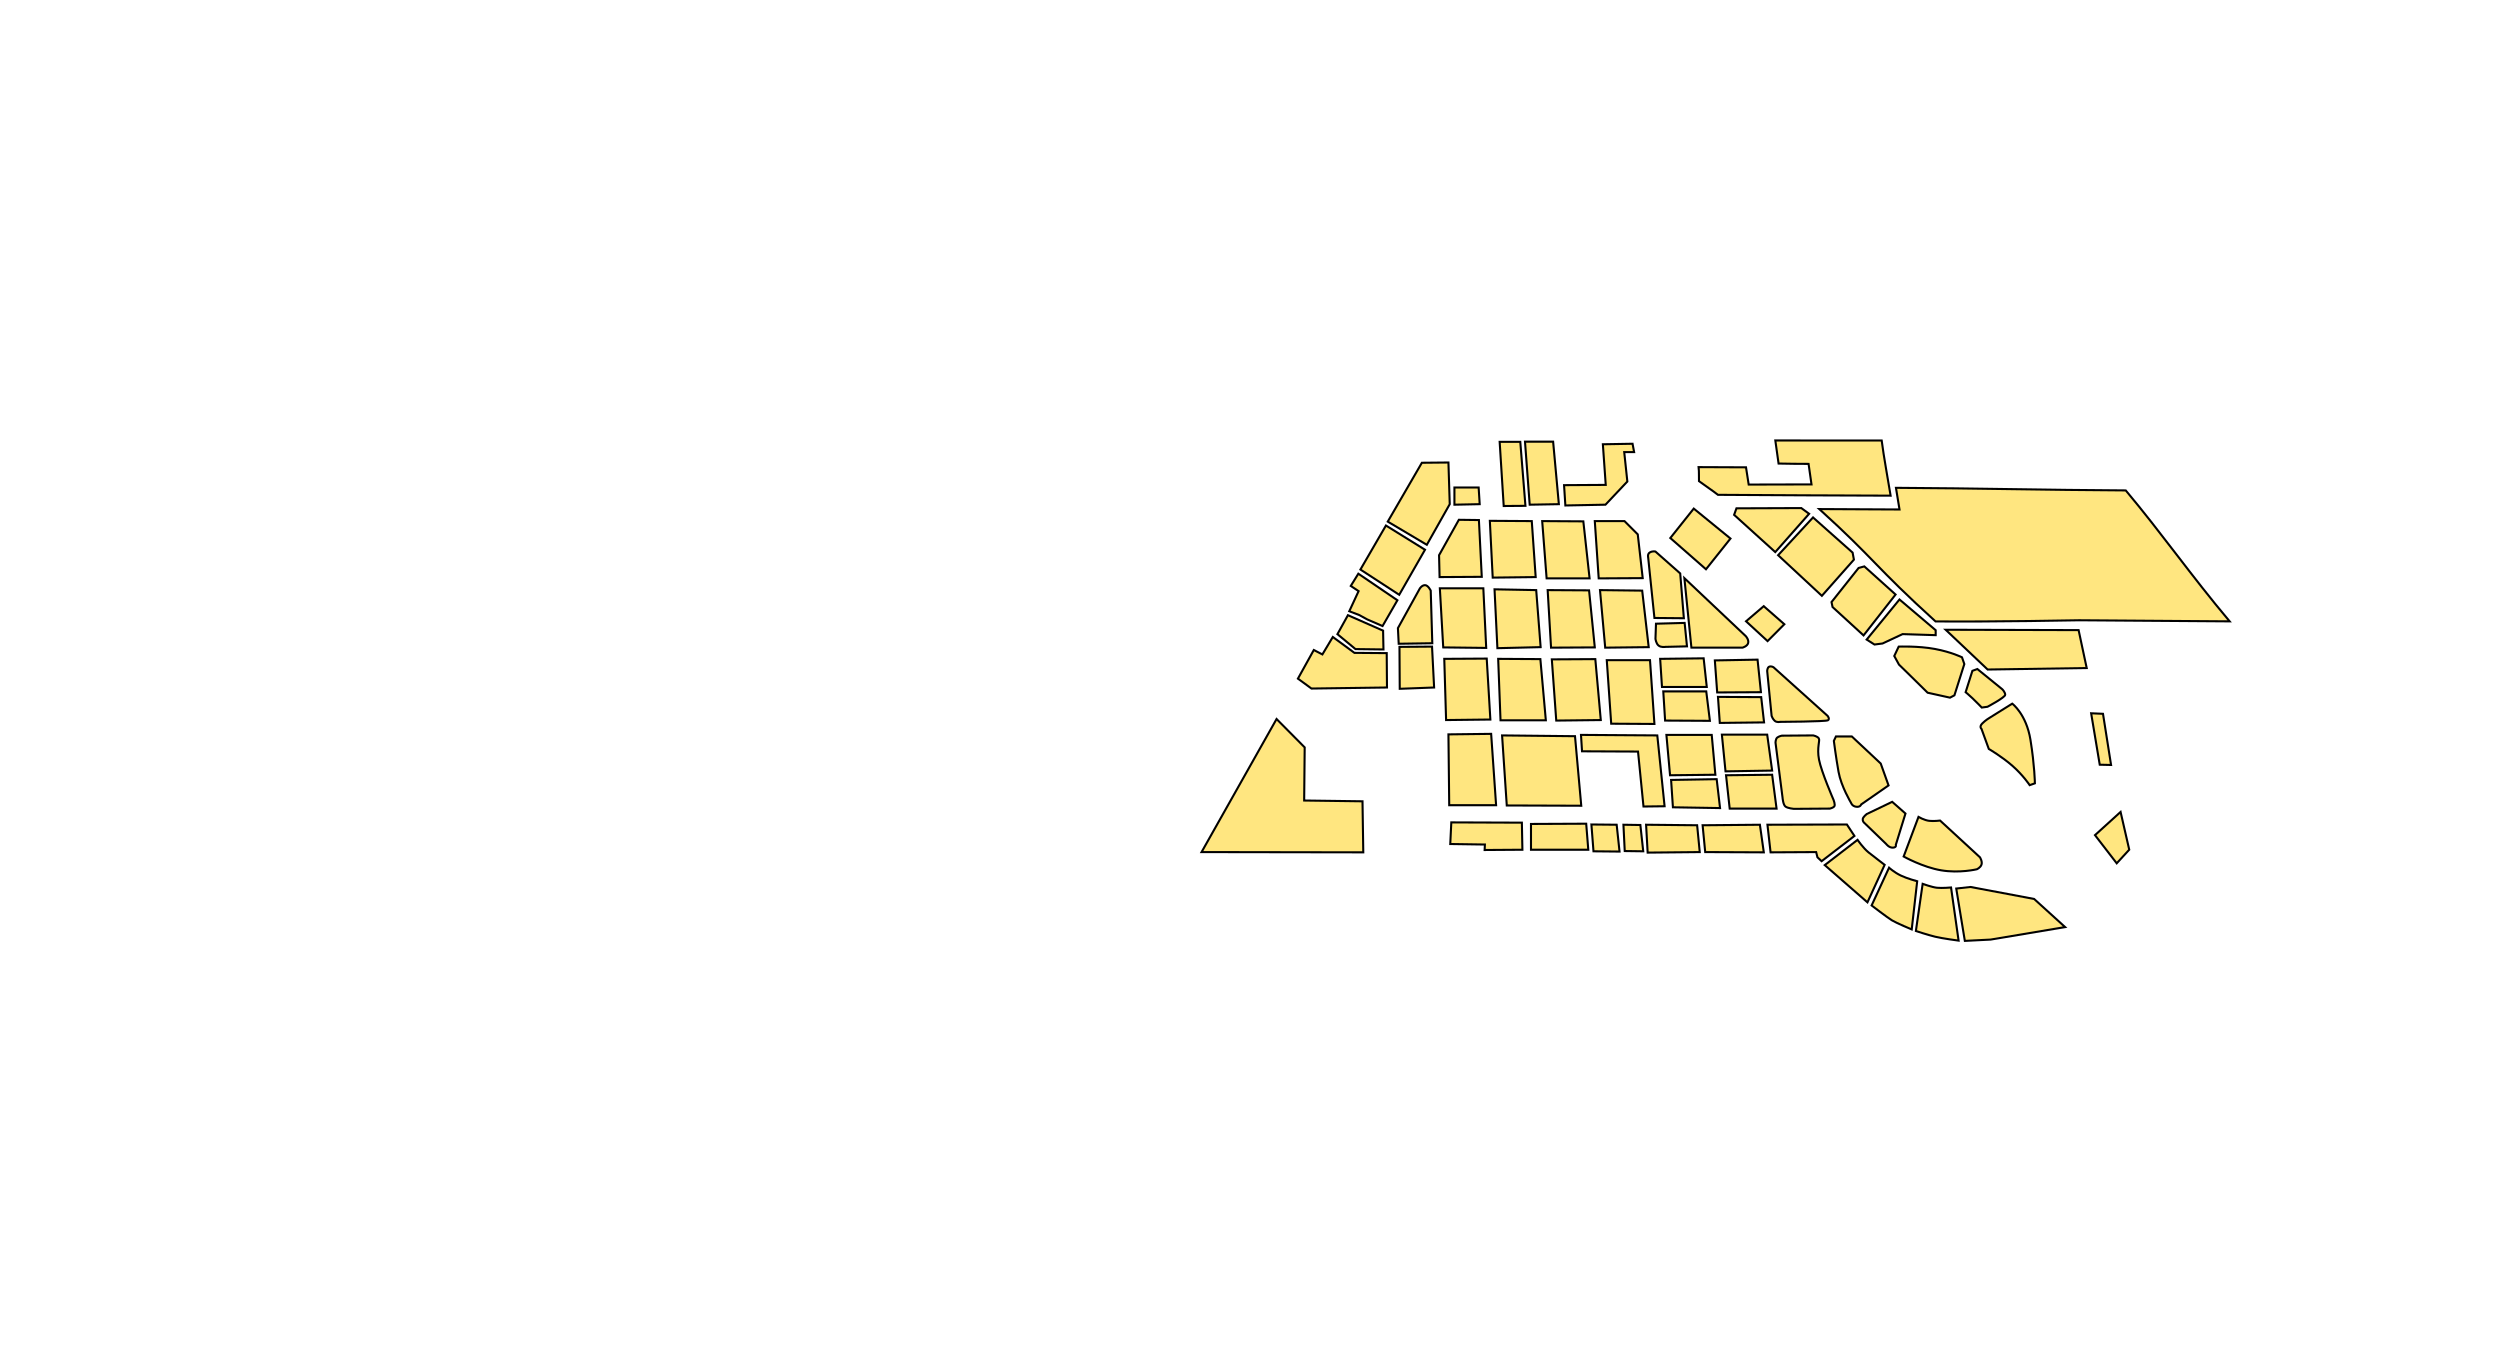
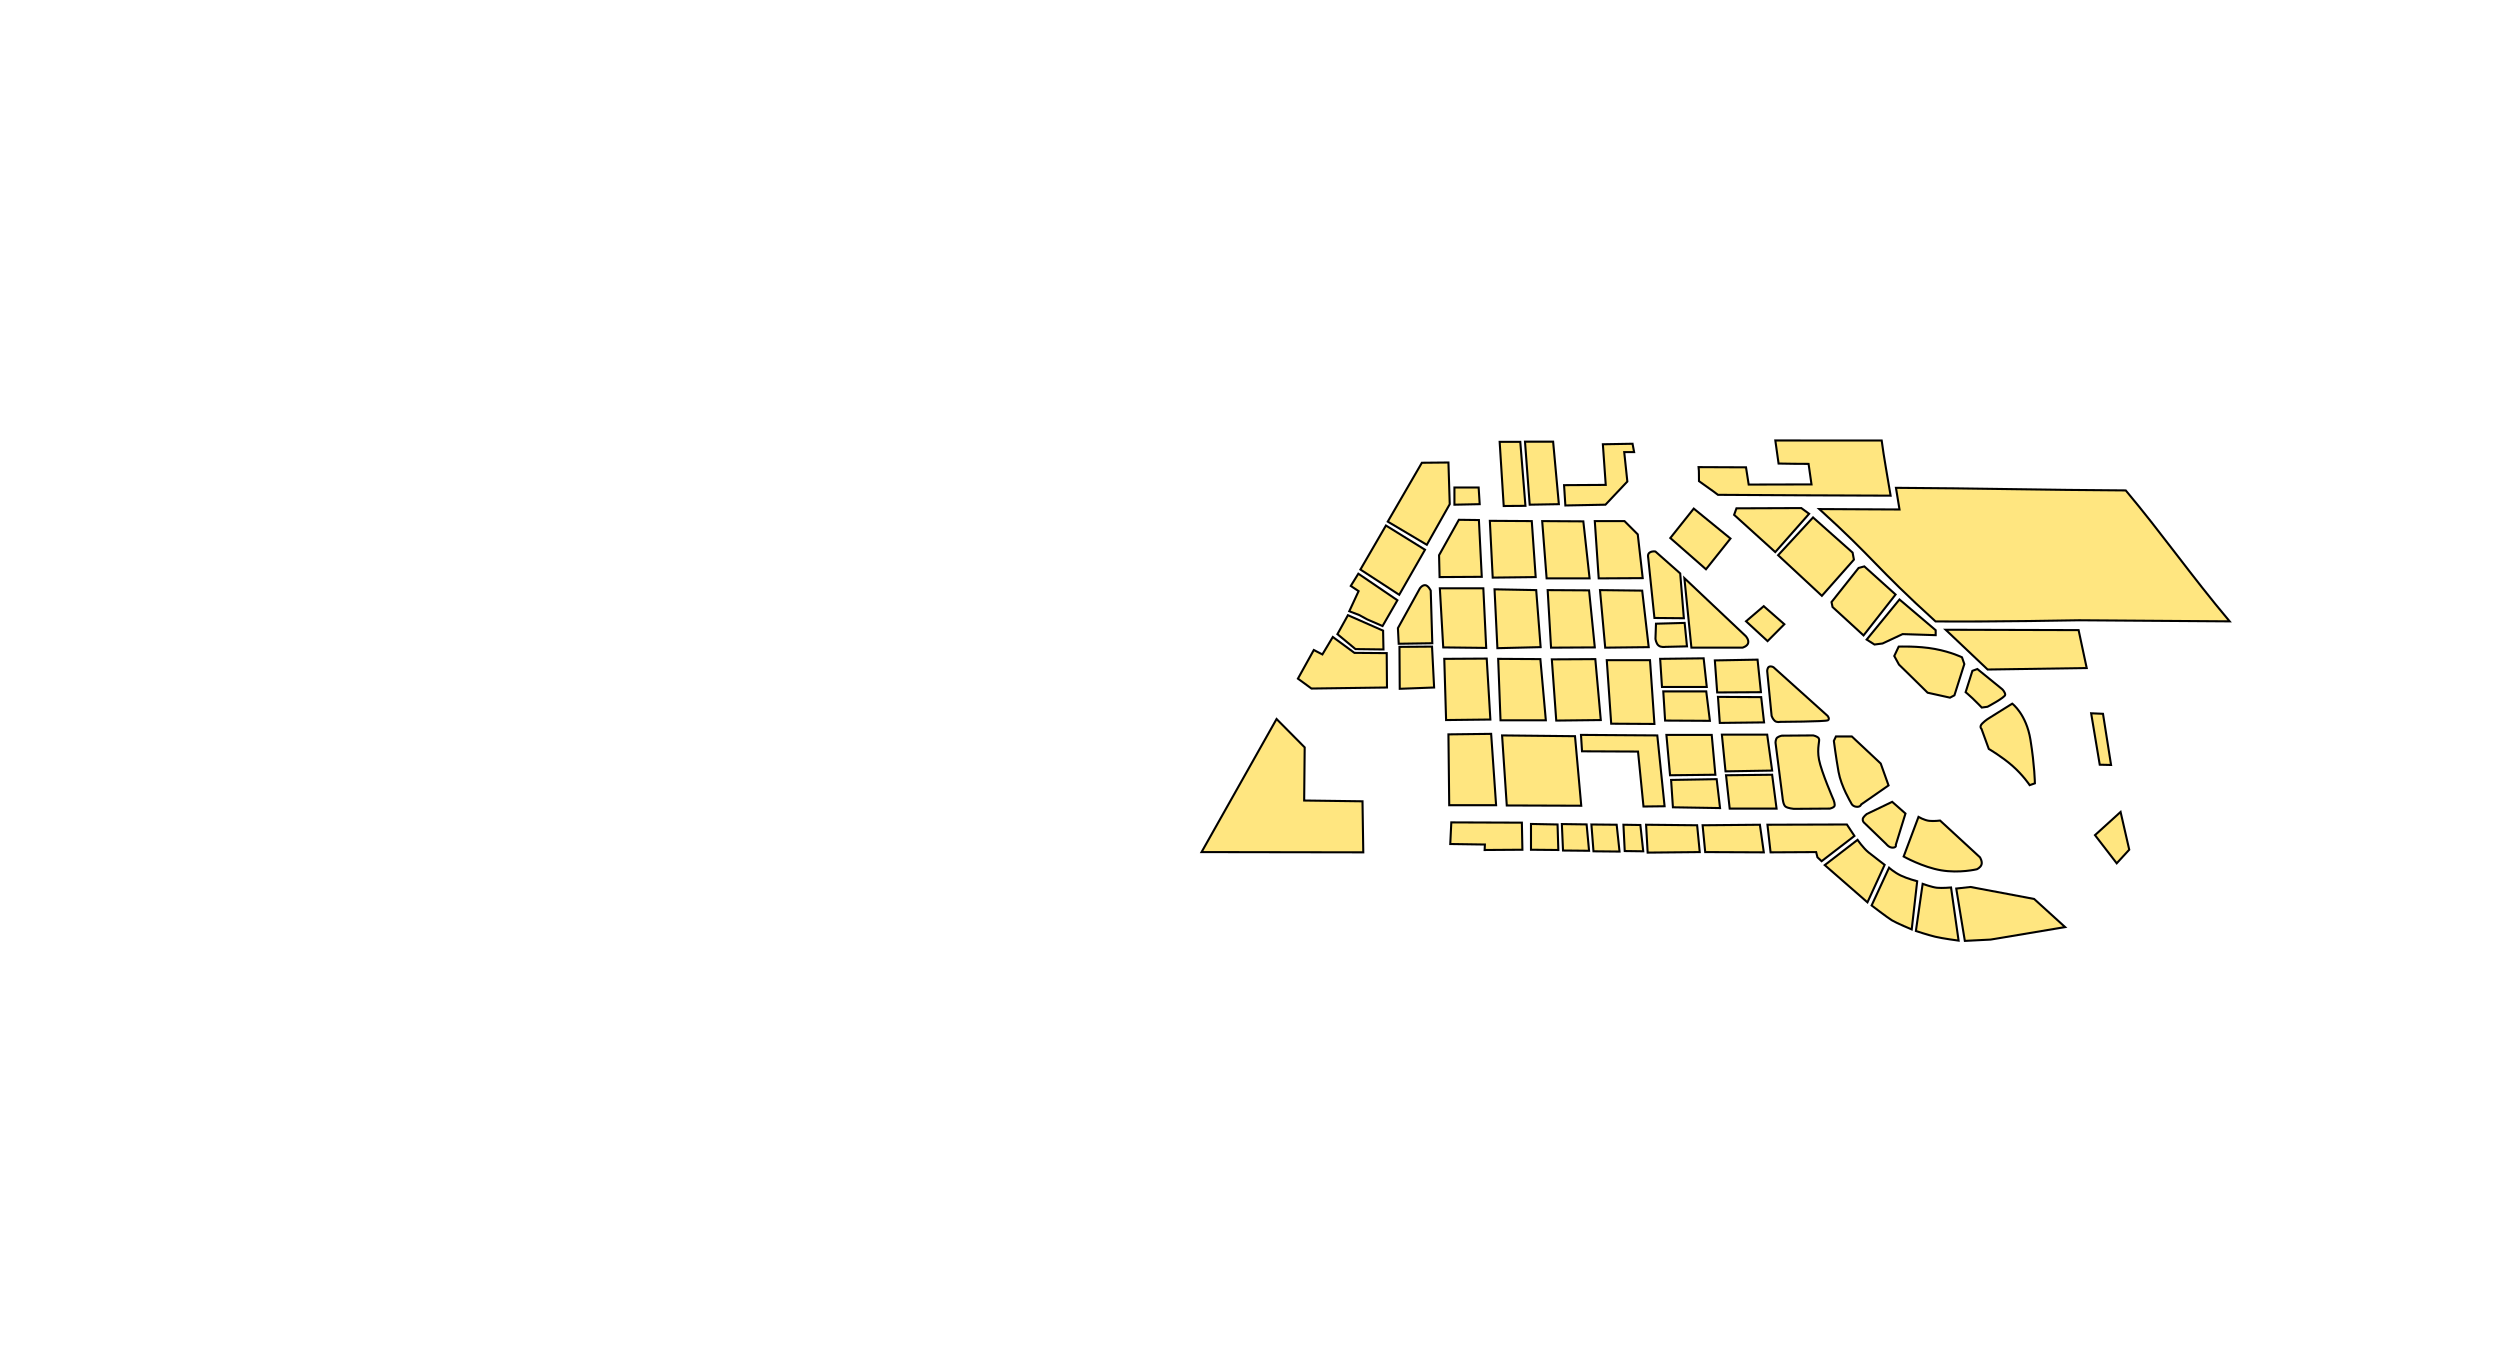
<svg xmlns="http://www.w3.org/2000/svg" version="1.1" x="0px" y="0px" viewBox="0 0 1200 650" style="enable-background:new 0 0 1200 650;" xml:space="preserve" id="svg4386" width="100%" height="100%">
  <defs id="defs3255" />
  <path class="st0" d="m 873.262,244.353 c 12.8,0.1 25.7,0.1 38.5,0.2 -0.6,-3.5 -1.1,-7 -1.7,-10.4 37.7,0.2 72.5,1.05 110.3,1.25 17.6,21 30.964,40.352 49.864,62.852 -31.8,-0.2 -72.207,-0.53 -72.207,-0.53 0,0 -41.341,0.811 -68.965,0.555 -29.1,-26.4 -28.892,-29.526 -55.792,-53.926 z" id="path4396" style="fill:#ffe680;stroke:#000000" data-podium="56" />
  <path class="st1" d="m 815.325,224.219 c 7.7,0 15.058,0.1 22.758,0.1 l 1.288,8.274 c 9.4,0 20.745,-0.077 30.145,-0.077 -0.5,-3.2 -0.9,-6.65 -1.4,-9.85 -4.1,0 -10.2,-0.062 -14.4,-0.163 -0.5,-3.8 -1.062,-7.375 -1.562,-11.075 17.4,0.1 33.65,-0.087 51.05,0.013 1.077,8.226 2.816,17.475 4.287,26.475 -27,-0.1 -55.866,-0.2 -82.866,-0.4 -2.8,-2.2 -6.319,-4.477 -9.119,-6.577 -0.1,-2.8 0.119,-3.921 -0.181,-6.721 z" id="path4398" style="fill:#ffe680;stroke:#000000" data-podium="55" />
  <path style="fill:#ffe680;fill-opacity:1;stroke:#000000" d="m 1005.594,400.866 12.286,-11.137 4.154,18.12 -6.01,6.541 z" id="path3268" data-podium="62" />
  <path style="fill:#ffe680;stroke:#000000" d="m 1003.75,342.375 5.688,0.25 3.875,24.562 -5.438,-0.125 z" id="path3388" data-podium="65" />
  <path style="fill:#ffe680;stroke:#000000;stroke-width:1px;stroke-linecap:butt;stroke-linejoin:miter;stroke-opacity:1" d="m 682.5,222.125 12.75,-0.125 0.625,20 -11,19.5 -18.75,-11.125 z" id="path4560" data-podium="48" />
  <path style="fill:#ffe680;stroke:#000000;stroke-width:1px;stroke-linecap:butt;stroke-linejoin:miter;stroke-opacity:1" d="m 732,212 h 13.5 l 2.75,30 -14,0.25 z" id="path4562" data-podium="49" />
  <path style="fill:#ffe680;stroke:#000000;stroke-width:1px;stroke-linecap:butt;stroke-linejoin:miter;stroke-opacity:1" d="m 769.375,213.25 14.25,-0.25 0.75,4 h -4.75 l 1.5,14.125 -10.5,11.125 -19.25,0.375 -0.625,-9.75 20,-0.125 z" id="path4564" data-podium="50" />
  <path style="fill:#ffe680;stroke:#000000;stroke-width:1px;stroke-linecap:butt;stroke-linejoin:miter;stroke-opacity:1" d="m 665.25,252.25 18.75,11.625 -12.375,21.625 -18.625,-12.125 z" id="path4566" data-podium="47" />
  <path style="fill:#ffe680;stroke:#000000;stroke-width:1px;stroke-linecap:butt;stroke-linejoin:miter;stroke-opacity:1" d="m 656.295,297.33 7.33,3.17 7.125,-12.375 -18.75,-12.75 -3.625,5.875 3.75,2.5 -4.474,9.652 4.712,1.785 z" id="path4568" data-podium="35" />
  <path style="fill:#ffe680;stroke:#000000;stroke-width:1px;stroke-linecap:butt;stroke-linejoin:miter;stroke-opacity:1" d="m 665.75,330 -36.25,0.5 -6.5,-4.75 7.625,-13.75 4.125,2.125 5,-8.375 10.375,7.625 15.5,0.125 z" id="path4570" data-podium="34" />
  <path style="fill:#ffe680;stroke:#000000;stroke-width:1px;stroke-linecap:butt;stroke-linejoin:miter;stroke-opacity:1" d="m 612.75,345.125 13.5,13.625 -0.25,25.5 28,0.375 0.375,24.5 -77.625,-0.125 z" id="path4572" data-podium="12" />
  <path style="fill:#ffe680;stroke:#000000;stroke-width:1px;stroke-linecap:butt;stroke-linejoin:miter;stroke-opacity:1" d="m 801.75,258.25 11.25,-14.125 17.625,14.375 -11.75,14.75 z" id="path4574" data-podium="51" />
  <path style="fill:#ffe680;stroke:#000000;stroke-width:1px;stroke-linecap:butt;stroke-linejoin:miter;stroke-opacity:1" d="m 833.5,244 31.125,-0.125 3.75,2.75 -16.25,18.375 -19.75,-17.875 z" id="path4576" data-podium="52" />
  <path style="fill:#ffe680;stroke:#000000;stroke-width:1px;stroke-linecap:butt;stroke-linejoin:miter;stroke-opacity:1" d="m 870.25,248.375 19,16.875 0.625,3.375 -15.375,17.375 -21,-19.5 z" id="path4578" data-podium="53" />
  <path style="fill:#ffe680;stroke:#000000;stroke-width:1px;stroke-linecap:butt;stroke-linejoin:miter;stroke-opacity:1" d="m 892.125,272.625 2.75,-0.75 15,13.5 -15.375,19.625 -14.875,-13.625 -0.5,-2.375 z" id="path4580" data-podium="54" />
  <path style="fill:#ffe680;stroke:#000000;stroke-width:1px;stroke-linecap:butt;stroke-linejoin:miter;stroke-opacity:1" d="m 911.75,287.75 17.375,14.75 v 2.375 l -15.875,-0.5 -9.625,4.5 -3.875,0.5 -3.75,-2.375 z" id="path4582" data-podium="57" />
  <path style="fill:#ffe680;stroke:#000000;stroke-width:1px;stroke-linecap:butt;stroke-linejoin:miter;stroke-opacity:1" d="m 941.75,315.5 1.125,3.25 -4.75,15 -2.125,1.125 -10.75,-2.375 -8.375,-8.25 -5.375,-5.25 -2.25,-4.125 2.125,-4.5 c 0,0 9.375,-0.375 17.375,1.125 8,1.5 13,4 13,4 z" id="path4584" data-podium="58" />
  <path style="fill:#ffe680;stroke:#000000;stroke-width:1px;stroke-linecap:butt;stroke-linejoin:miter;stroke-opacity:1" d="m 949.125,321.125 12,9.75 c 0,0 1.375,1.375 1.375,2.625 0,1.25 -8.5,5.75 -8.5,5.75 l -2.75,0.375 c 0,0 -2.5,-2.625 -4.5,-4.5 -2,-1.875 -3.25,-2.875 -3.25,-2.875 l 3.25,-10.25 z" id="path4586" data-podium="59" />
  <path style="fill:#ffe680;stroke:#000000;stroke-width:1px;stroke-linecap:butt;stroke-linejoin:miter;stroke-opacity:1" d="m 965.875,337.75 c 0,0 6.75,5 8.75,17.375 2,12.375 2.125,20.875 2.125,20.875 l -2.5,0.875 c 0,0 -3.125,-4.75 -8.25,-9.25 -5.125,-4.5 -11.375,-8.125 -11.375,-8.125 l -3.5,-9.625 c 0,0 -1.25,-1 0.375,-2.625 1.625,-1.625 3.375,-2.625 3.375,-2.625 z" id="path4588" data-podium="60" />
  <path style="fill:#ffe680;stroke:#000000;stroke-width:1px;stroke-linecap:butt;stroke-linejoin:miter;stroke-opacity:1" d="m 939,426.5 6.875,-0.75 30.5,5.75 14.875,13.5 -35.75,6 -12.375,0.625 z" id="path4590" data-podium="1" />
  <path style="fill:#ffe680;stroke:#000000;stroke-width:1px;stroke-linecap:butt;stroke-linejoin:miter;stroke-opacity:1" d="m 922.875,424.25 c 0,0 4.5,1.625 6.875,1.875 2.375,0.25 6.75,-0.125 6.75,-0.125 l 3.625,25.5 c 0,0 -7.625,-1 -11.25,-1.875 -3.625,-0.875 -9.25,-2.75 -9.25,-2.75 z" id="path4592" data-podium="2" />
  <path style="fill:#ffe680;stroke:#000000;stroke-width:1px;stroke-linecap:butt;stroke-linejoin:miter;stroke-opacity:1" d="m 906.75,416.5 c 0,0 2.5,2.25 5.625,3.75 3.125,1.5 7.875,2.75 7.875,2.75 l -2.625,23.125 c 0,0 -7.25,-3 -9.5,-4.375 -2.25,-1.375 -9.75,-7.125 -9.75,-7.125 z" id="path4594" data-podium="3" />
  <path style="fill:#ffe680;stroke:#000000;stroke-width:1px;stroke-linecap:butt;stroke-linejoin:miter;stroke-opacity:1" d="m 891.625,403.125 c 0,0 2.75,4 5.25,6 2.5,2 7.75,6 7.75,6 l -8.25,18 -20.5,-17.875 z" id="path4596" data-podium="4" />
  <path style="fill:#ffe680;stroke:#000000;stroke-width:1px;stroke-linecap:butt;stroke-linejoin:miter;stroke-opacity:1" d="m 886.5,395.75 3.625,5.5 -15.75,12.125 -2,-1.875 -0.625,-2.5 -21.875,0.125 -1.5,-13.25 z" id="path4598" data-podium="5" />
  <path style="fill:#ffe680;stroke:#000000;stroke-width:1px;stroke-linecap:butt;stroke-linejoin:miter;stroke-opacity:1" d="m 920.875,392.125 c 0,0 2.875,1.625 5.125,1.875 2.25,0.25 5.25,-0.125 5.25,-0.125 l 19.125,17.625 c 0,0 1.25,2 0.75,3.5 -0.5,1.5 -2.25,2.25 -2.25,2.25 0,0 -8.25,2 -17.125,0.5 -8.875,-1.5 -18,-6.625 -18,-6.625 z" id="path4600" data-podium="23" />
  <path style="fill:#ffe680;stroke:#000000;stroke-width:1px;stroke-linecap:butt;stroke-linejoin:miter;stroke-opacity:1" d="m 908.25,384.875 6.375,5.625 -4.625,15 c 0,0 0.5,1.25 -1.375,1.375 -1.875,0.125 -3.25,-1.75 -3.25,-1.75 l -10.75,-10.375 c 0,0 -0.625,-0.625 -0.5,-1.625 0.125,-1 1.875,-2.375 1.875,-2.375 z" id="path4602" data-podium="22" />
  <path style="fill:#ffe680;stroke:#000000;stroke-width:1px;stroke-linecap:butt;stroke-linejoin:miter;stroke-opacity:1" d="m 817.25,396.125 27.5,-0.25 1.875,13.25 -28.125,-0.125 z" id="path4604" data-podium="6" />
  <path style="fill:#ffe680;stroke:#000000;stroke-width:1px;stroke-linecap:butt;stroke-linejoin:miter;stroke-opacity:1" d="m 881.25,353.5 h 7.625 l 13.875,13 3.75,10.5 -13.125,9.125 c 0,0 -0.375,1.375 -2.375,1.125 -2,-0.25 -2.5,-1.875 -2.5,-1.875 0,0 -4.75,-7.875 -6,-14.875 -1.25,-7 -2.25,-14.875 -2.25,-14.875 z" id="path4606" data-podium="21" />
  <path style="fill:#ffe680;stroke:#000000;stroke-width:1px;stroke-linecap:butt;stroke-linejoin:miter;stroke-opacity:1" d="m 790.125,395.875 24.5,0.25 1.25,12.875 -25,0.25 z" id="path4608" data-podium="7" />
  <path style="fill:#ffe680;stroke:#000000;stroke-width:1px;stroke-linecap:butt;stroke-linejoin:miter;stroke-opacity:1" d="m 779.25,395.875 8.125,0.125 1.375,12.625 -8.875,-0.125 z" id="path4610" data-podium="8" />
  <path style="fill:#ffe680;stroke:#000000;stroke-width:1px;stroke-linecap:butt;stroke-linejoin:miter;stroke-opacity:1" d="m 763.875,395.75 12.125,0.125 1.375,12.875 -12.5,-0.125 z" id="path4612" data-podium="9" />
-   <path style="fill:#ffe680;stroke:#000000;stroke-width:1px;stroke-linecap:butt;stroke-linejoin:miter;stroke-opacity:1" d="m 734.875,395.5 26.5,-0.125 1,12.5 h -27.5 z" id="path4614" data-podium="10" />
+   <path style="fill:#ffe680;stroke:#000000;stroke-width:1px;stroke-linecap:butt;stroke-linejoin:miter;stroke-opacity:1" d="m 734.875,395.5 12.75,0.25 0.375,12.25 -13.125,-0.125 z" id="path4614" data-podium="10" />
  <path style="fill:#ffe680;stroke:#000000;stroke-width:1px;stroke-linecap:butt;stroke-linejoin:miter;stroke-opacity:1" d="m 696.625,394.75 33.875,0.125 0.25,13 -18.125,0.125 0.125,-2.625 -16.625,-0.25 z" id="path4616" data-podium="11" />
  <path style="fill:#ffe680;stroke:#000000;stroke-width:1px;stroke-linecap:butt;stroke-linejoin:miter;stroke-opacity:1" d="m 695.25,352.5 20.5,-0.25 2.375,34.25 h -22.5 z" id="path4618" data-podium="13" />
  <path style="fill:#ffe680;stroke:#000000;stroke-width:1px;stroke-linecap:butt;stroke-linejoin:miter;stroke-opacity:1" d="m 721,353 35,0.375 3,33.375 -35.75,-0.125 z" id="path4620" data-podium="14" />
  <path style="fill:#ffe680;stroke:#000000;stroke-width:1px;stroke-linecap:butt;stroke-linejoin:miter;stroke-opacity:1" d="m 795.5,353 3.5,34 -10.125,0.125 -2.625,-26.375 -26.875,-0.125 -0.5,-7.875 z" id="path4622" data-podium="15" />
  <path style="fill:#ffe680;stroke:#000000;stroke-width:1px;stroke-linecap:butt;stroke-linejoin:miter;stroke-opacity:1" d="m 821.625,352.75 1.75,19.125 -21.75,0.25 -1.75,-19.375 z" id="path4624" data-podium="16" />
  <path style="fill:#ffe680;stroke:#000000;stroke-width:1px;stroke-linecap:butt;stroke-linejoin:miter;stroke-opacity:1" d="m 825.625,387.875 -1.625,-13.875 -21.875,0.375 0.875,13.125 z" id="path4626" data-podium="17" />
  <path style="fill:#ffe680;stroke:#000000;stroke-width:1px;stroke-linecap:butt;stroke-linejoin:miter;stroke-opacity:1" d="m 826.5,352.625 h 21.75 l 2.375,17.25 -22.375,0.375 z" id="path4628" data-podium="18" />
  <path style="fill:#ffe680;stroke:#000000;stroke-width:1px;stroke-linecap:butt;stroke-linejoin:miter;stroke-opacity:1" d="m 852.75,388.125 h -22.5 l -1.75,-16 22.125,-0.25 z" id="path4630" data-podium="19" />
  <path style="fill:#ffe680;stroke:#000000;stroke-width:1px;stroke-linecap:butt;stroke-linejoin:miter;stroke-opacity:1" d="m 855.25,353.125 15.125,-0.125 c 0,0 1.875,0.375 2.625,1.375 0.75,1 -1,4.375 0.125,10.25 1.125,5.875 7,19.375 7,19.375 0,0 0.875,2.25 0.375,3 -0.5,0.75 -2.125,1.125 -2.125,1.125 l -17.375,0.125 c 0,0 -2.875,-0.25 -4,-1.125 -1.125,-0.875 -1.375,-4.25 -1.375,-4.25 l -3.375,-26.375 c 0,0 0,-1.875 0.875,-2.5 0.875,-0.625 2.125,-0.875 2.125,-0.875 z" id="path4632" data-podium="20" />
  <path style="fill:#ffe680;stroke:#000000;stroke-width:1px;stroke-linecap:butt;stroke-linejoin:miter;stroke-opacity:1" d="m 823.125,317 20.5,-0.375 1.625,15.625 -21,0.125 z" id="path4634" data-podium="25" />
  <path style="fill:#ffe680;stroke:#000000;stroke-width:1px;stroke-linecap:butt;stroke-linejoin:miter;stroke-opacity:1" d="m 851.25,320.25 26,23.375 c 0,0 1.25,1.5 0.125,2.125 -1.125,0.625 -23,0.75 -23,0.75 0,0 -1.5,0.375 -2.5,-0.5 -1,-0.875 -1.5,-2.375 -1.5,-2.375 l -2.125,-21.5 c 0,0 0,-1.75 1,-2.125 1,-0.375 2,0.25 2,0.25 z" id="path4636" data-podium="24" />
  <path style="fill:#ffe680;stroke:#000000;stroke-width:1px;stroke-linecap:butt;stroke-linejoin:miter;stroke-opacity:1" d="m 796.875,316.25 20.875,-0.25 1.5,13.75 h -21.5 z" id="path4638" data-podium="26" />
  <path style="fill:#ffe680;stroke:#000000;stroke-width:1px;stroke-linecap:butt;stroke-linejoin:miter;stroke-opacity:1" d="m 820.75,346 -1.75,-14.125 h -20.625 l 0.875,14 z" id="path4640" data-podium="27" />
  <path style="fill:#ffe680;stroke:#000000;stroke-width:1px;stroke-linecap:butt;stroke-linejoin:miter;stroke-opacity:1" d="m 771.25,316.875 h 20.75 l 2.125,30.625 -20.75,-0.125 z" id="path4642" data-podium="28" />
  <path style="fill:#ffe680;stroke:#000000;stroke-width:1px;stroke-linecap:butt;stroke-linejoin:miter;stroke-opacity:1" d="m 744.875,316.5 20.875,-0.125 2.625,29.25 -21.375,0.25 z" id="path4644" data-podium="29" />
  <path style="fill:#ffe680;stroke:#000000;stroke-width:1px;stroke-linecap:butt;stroke-linejoin:miter;stroke-opacity:1" d="m 719.125,316.25 20.25,0.125 2.625,29.375 h -21.75 z" id="path4646" data-podium="30" />
  <path style="fill:#ffe680;stroke:#000000;stroke-width:1px;stroke-linecap:butt;stroke-linejoin:miter;stroke-opacity:1" d="m 693.25,316.25 20.375,-0.125 1.75,29.25 -21.25,0.25 z" id="path4648" data-podium="31" />
  <path style="fill:#ffe680;stroke:#000000;stroke-width:1px;stroke-linecap:butt;stroke-linejoin:miter;stroke-opacity:1" d="m 671.75,310.5 15.625,-0.125 1,19.625 -16.5,0.625 z" id="path4650" data-podium="32" />
  <path style="fill:#ffe680;stroke:#000000;stroke-width:1px;stroke-linecap:butt;stroke-linejoin:miter;stroke-opacity:1" d="m 681.5,282.5 c 0,0 1,-1.625 2.5,-1.625 1.5,0 2.75,2.625 2.75,2.625 l 0.75,25.25 -16.125,0.25 -0.375,-7.5 z" id="path4652" data-podium="33" />
  <path style="fill:#ffe680;stroke:#000000;stroke-width:1px;stroke-linecap:butt;stroke-linejoin:miter;stroke-opacity:1" d="m 691.125,282.375 h 20.875 l 1.375,28.625 -20.625,-0.25 z" id="path4654" data-podium="36" />
  <path style="fill:#ffe680;stroke:#000000;stroke-width:1px;stroke-linecap:butt;stroke-linejoin:miter;stroke-opacity:1" d="m 717.375,282.875 20,0.375 2.125,27.375 -20.75,0.5 z" id="path4656" data-podium="37" />
  <path style="fill:#ffe680;stroke:#000000;stroke-width:1px;stroke-linecap:butt;stroke-linejoin:miter;stroke-opacity:1" d="m 742.875,283.25 19.875,0.125 2.75,27.375 -21,0.125 z" id="path4658" data-podium="38" />
  <path style="fill:#ffe680;stroke:#000000;stroke-width:1px;stroke-linecap:butt;stroke-linejoin:miter;stroke-opacity:1" d="m 768,283.25 20.25,0.25 3.125,27.125 -20.875,0.25 z" id="path4660" data-podium="39" />
  <path style="fill:#ffe680;stroke:#000000;stroke-width:1px;stroke-linecap:butt;stroke-linejoin:miter;stroke-opacity:1" d="m 794.875,299.375 13.75,-0.375 1.125,11.25 -10.375,0.25 c 0,0 -2,0.375 -3.25,-0.625 -1.25,-1 -1.5,-3.25 -1.5,-3.25 z" id="path4662" data-podium="40" />
  <path style="fill:#ffe680;stroke:#000000;stroke-width:1px;stroke-linecap:butt;stroke-linejoin:miter;stroke-opacity:1" d="m 794.625,264.75 11.875,10.5 1.75,21.5 -14.125,-0.125 -3,-29 c 0,0 -0.5,-1.75 0.875,-2.5 1.375,-0.75 2.625,-0.375 2.625,-0.375 z" id="path4664" data-podium="42" />
  <path style="fill:#ffe680;stroke:#000000;stroke-width:1px;stroke-linecap:butt;stroke-linejoin:miter;stroke-opacity:1" d="m 838,305.375 c 0,0 1.5,1.625 1.125,3.25 -0.375,1.625 -2.75,2.25 -2.75,2.25 h -24.5 l -3.375,-33.375 z" id="path4666" data-podium="41" />
  <path style="fill:#ffe680;stroke:#000000;stroke-width:1px;stroke-linecap:butt;stroke-linejoin:miter;stroke-opacity:1" d="m 700.25,249.5 9.625,0.125 1.375,27.25 -20.25,0.125 -0.25,-10.5 z" id="path4668" data-podium="46" />
  <path style="fill:#ffe680;stroke:#000000;stroke-width:1px;stroke-linecap:butt;stroke-linejoin:miter;stroke-opacity:1" d="m 715.125,250 20.125,0.125 1.875,26.875 -20.625,0.25 z" id="path4670" data-podium="45" />
  <path style="fill:#ffe680;stroke:#000000;stroke-width:1px;stroke-linecap:butt;stroke-linejoin:miter;stroke-opacity:1" d="m 740.25,250.125 19.75,0.125 3,27.375 h -20.625 z" id="path4672" data-podium="44" />
  <path style="fill:#ffe680;stroke:#000000;stroke-width:1px;stroke-linecap:butt;stroke-linejoin:miter;stroke-opacity:1" d="m 779.75,250.125 6.375,6.375 2.375,21 -21.125,0.125 -1.875,-27.5 z" id="path4674" data-podium="43" />
  <path style="fill:#ffe680;stroke:#000000;stroke-width:1px;stroke-linecap:butt;stroke-linejoin:miter;stroke-opacity:1" d="m 721.779,242.883 10.43,-0.084 -2.475,-30.719 h -9.899 z" id="path4554" data-podium="66" />
  <path style="fill:#ffe680;stroke:#000000;stroke-width:1px;stroke-linecap:butt;stroke-linejoin:miter;stroke-opacity:1" d="m 848.434,307.73 8.05,-8.101 -9.899,-8.662 -8.485,7.248 z" id="path4556" data-podium="67" />
  <path style="fill:#ffe680;stroke:#000000;stroke-width:1px;stroke-linecap:butt;stroke-linejoin:miter;stroke-opacity:1" d="m 698.125,234 h 11.625 l 0.5,8 -12.125,0.25 z" id="path5884" data-podium="51" />
  <path style="fill:#ffe680;stroke:#000000;stroke-width:1px;stroke-linecap:butt;stroke-linejoin:miter;stroke-opacity:1" d="m 824.625,334.5 20.75,0.125 1.375,12.125 -21.25,0.25 z" id="path5886" data-podium="61" />
  <path style="fill:#ffe680;stroke:#000000;stroke-width:1px;stroke-linecap:butt;stroke-linejoin:miter;stroke-opacity:1" d="m 997.728,302.457 3.889,18.208 -47.553,0.707 -20.153,-19.092 z" id="path5899" data-podium="67" />
  <path style="fill:#ffe680;stroke:#000000;stroke-width:1px;stroke-linecap:butt;stroke-linejoin:miter;stroke-opacity:1" d="m 663.885,302.722 0.177,9.016 -13.435,-0.177 -8.662,-7.159 5.038,-9.104 z" id="path5901" data-podium="68" />
+   <path style="fill:#ffe680;stroke:#000000;stroke-width:1px;stroke-linecap:butt;stroke-linejoin:miter;stroke-opacity:1" d="m 761.573,395.72 1.177,12.655 -12.5,-0.125 -0.558,-12.7 z" id="path4569" data-podium="63" />
</svg>
